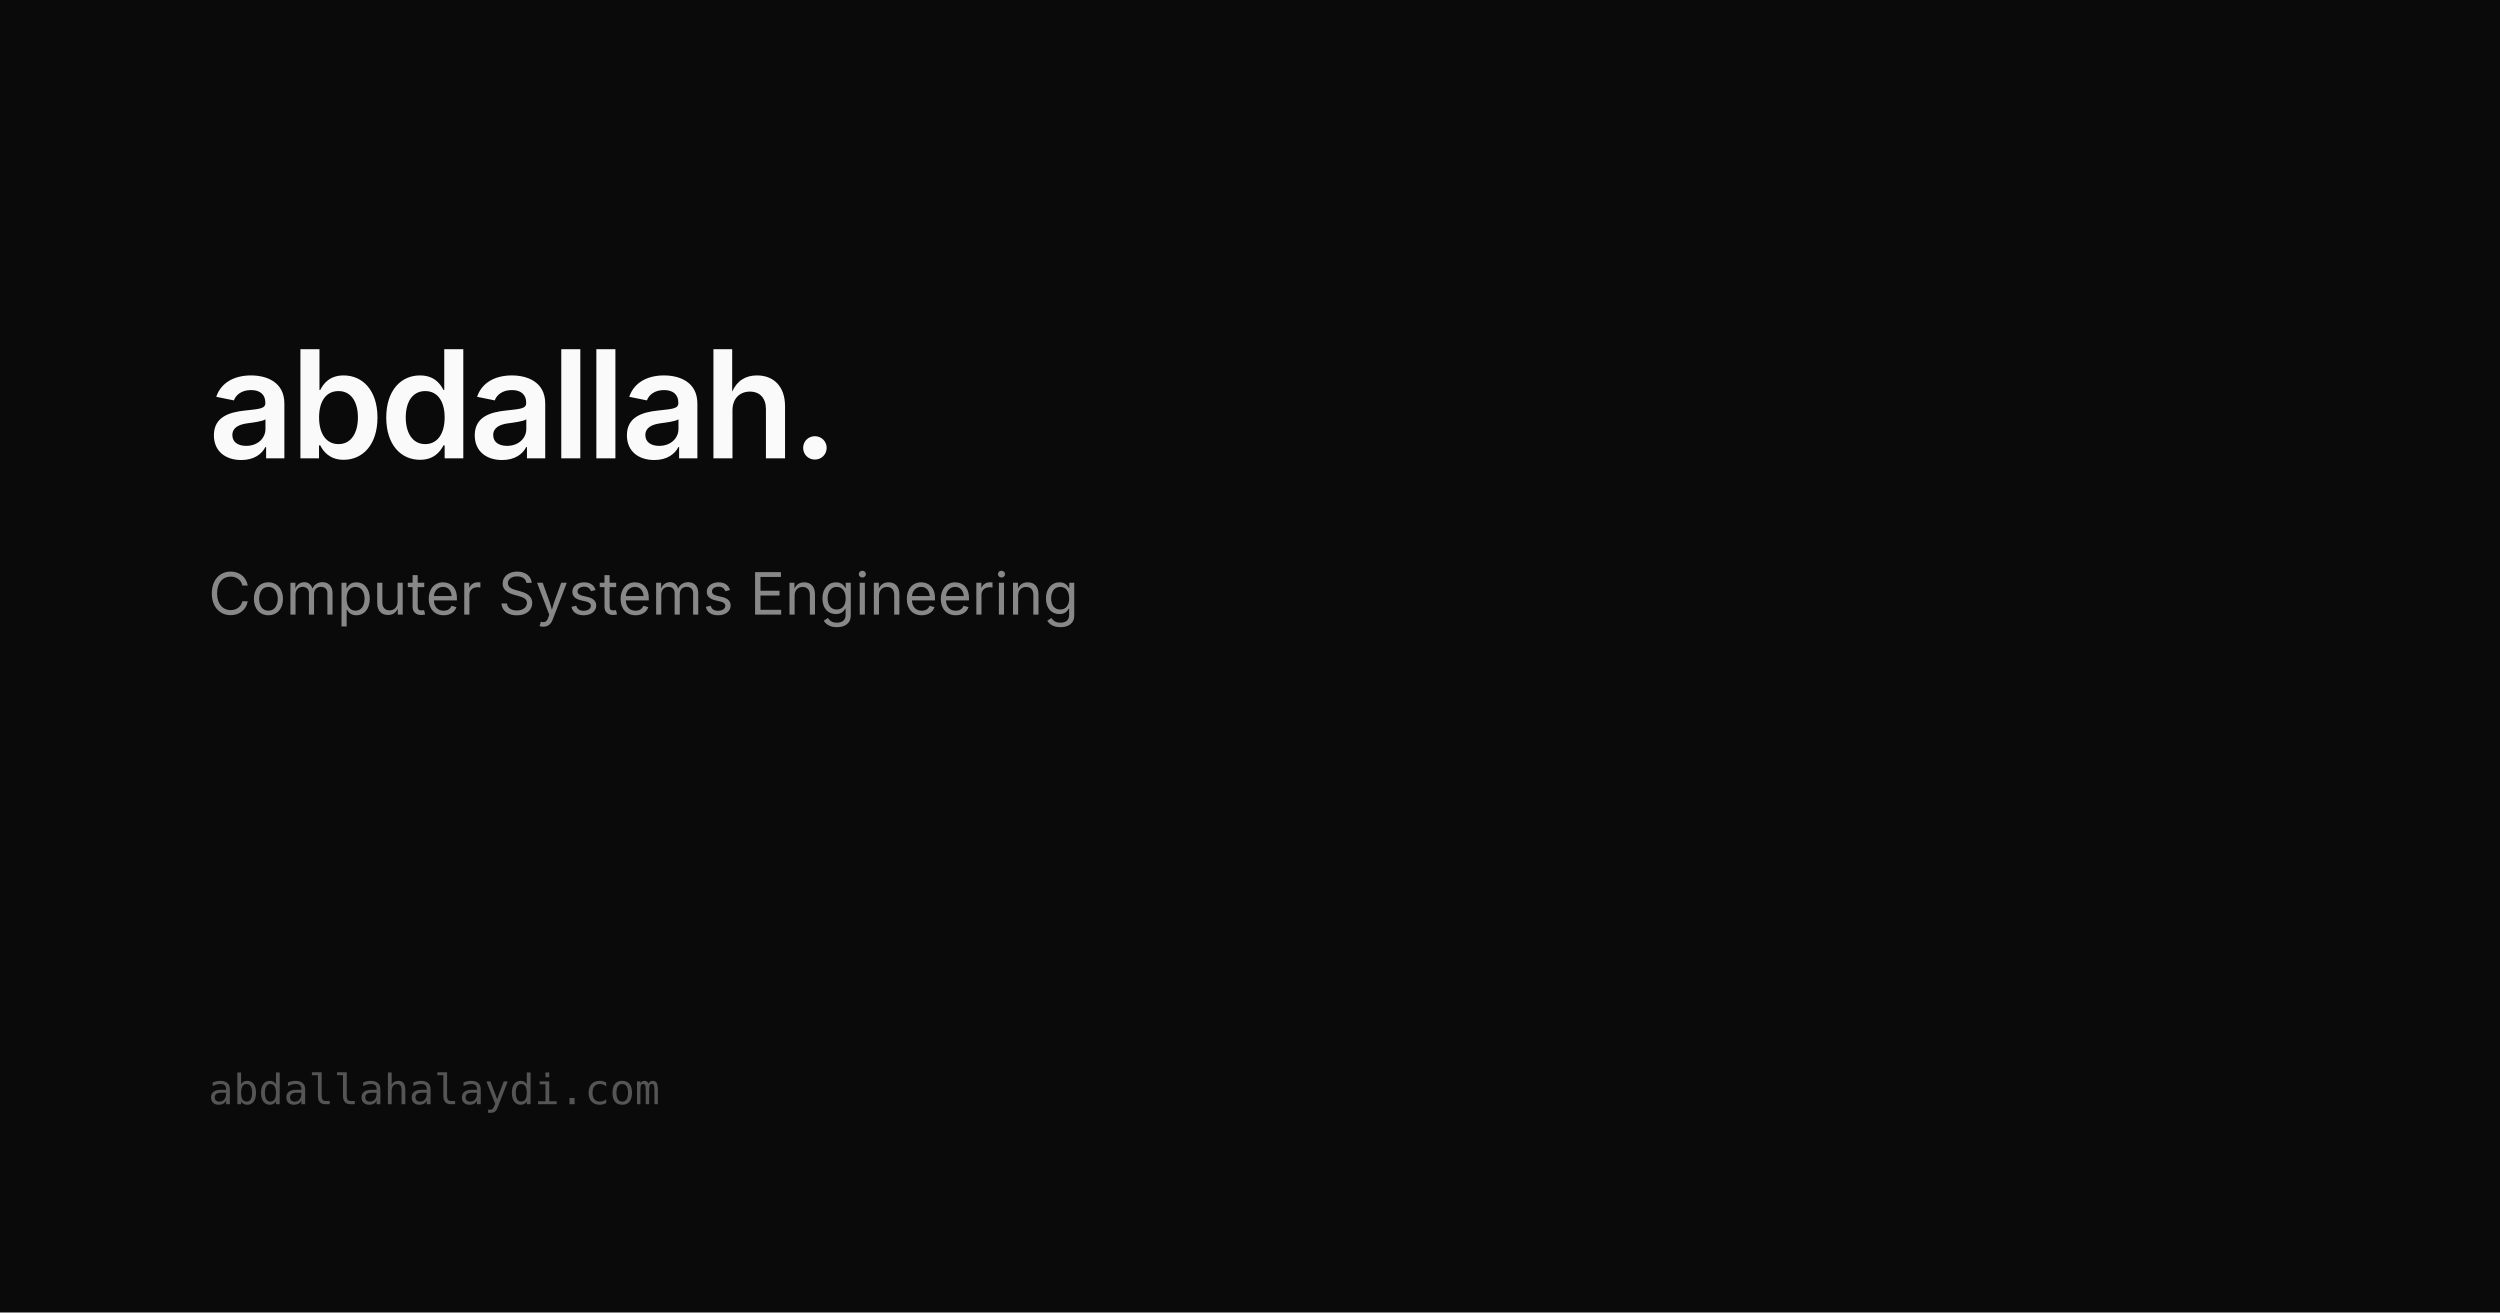
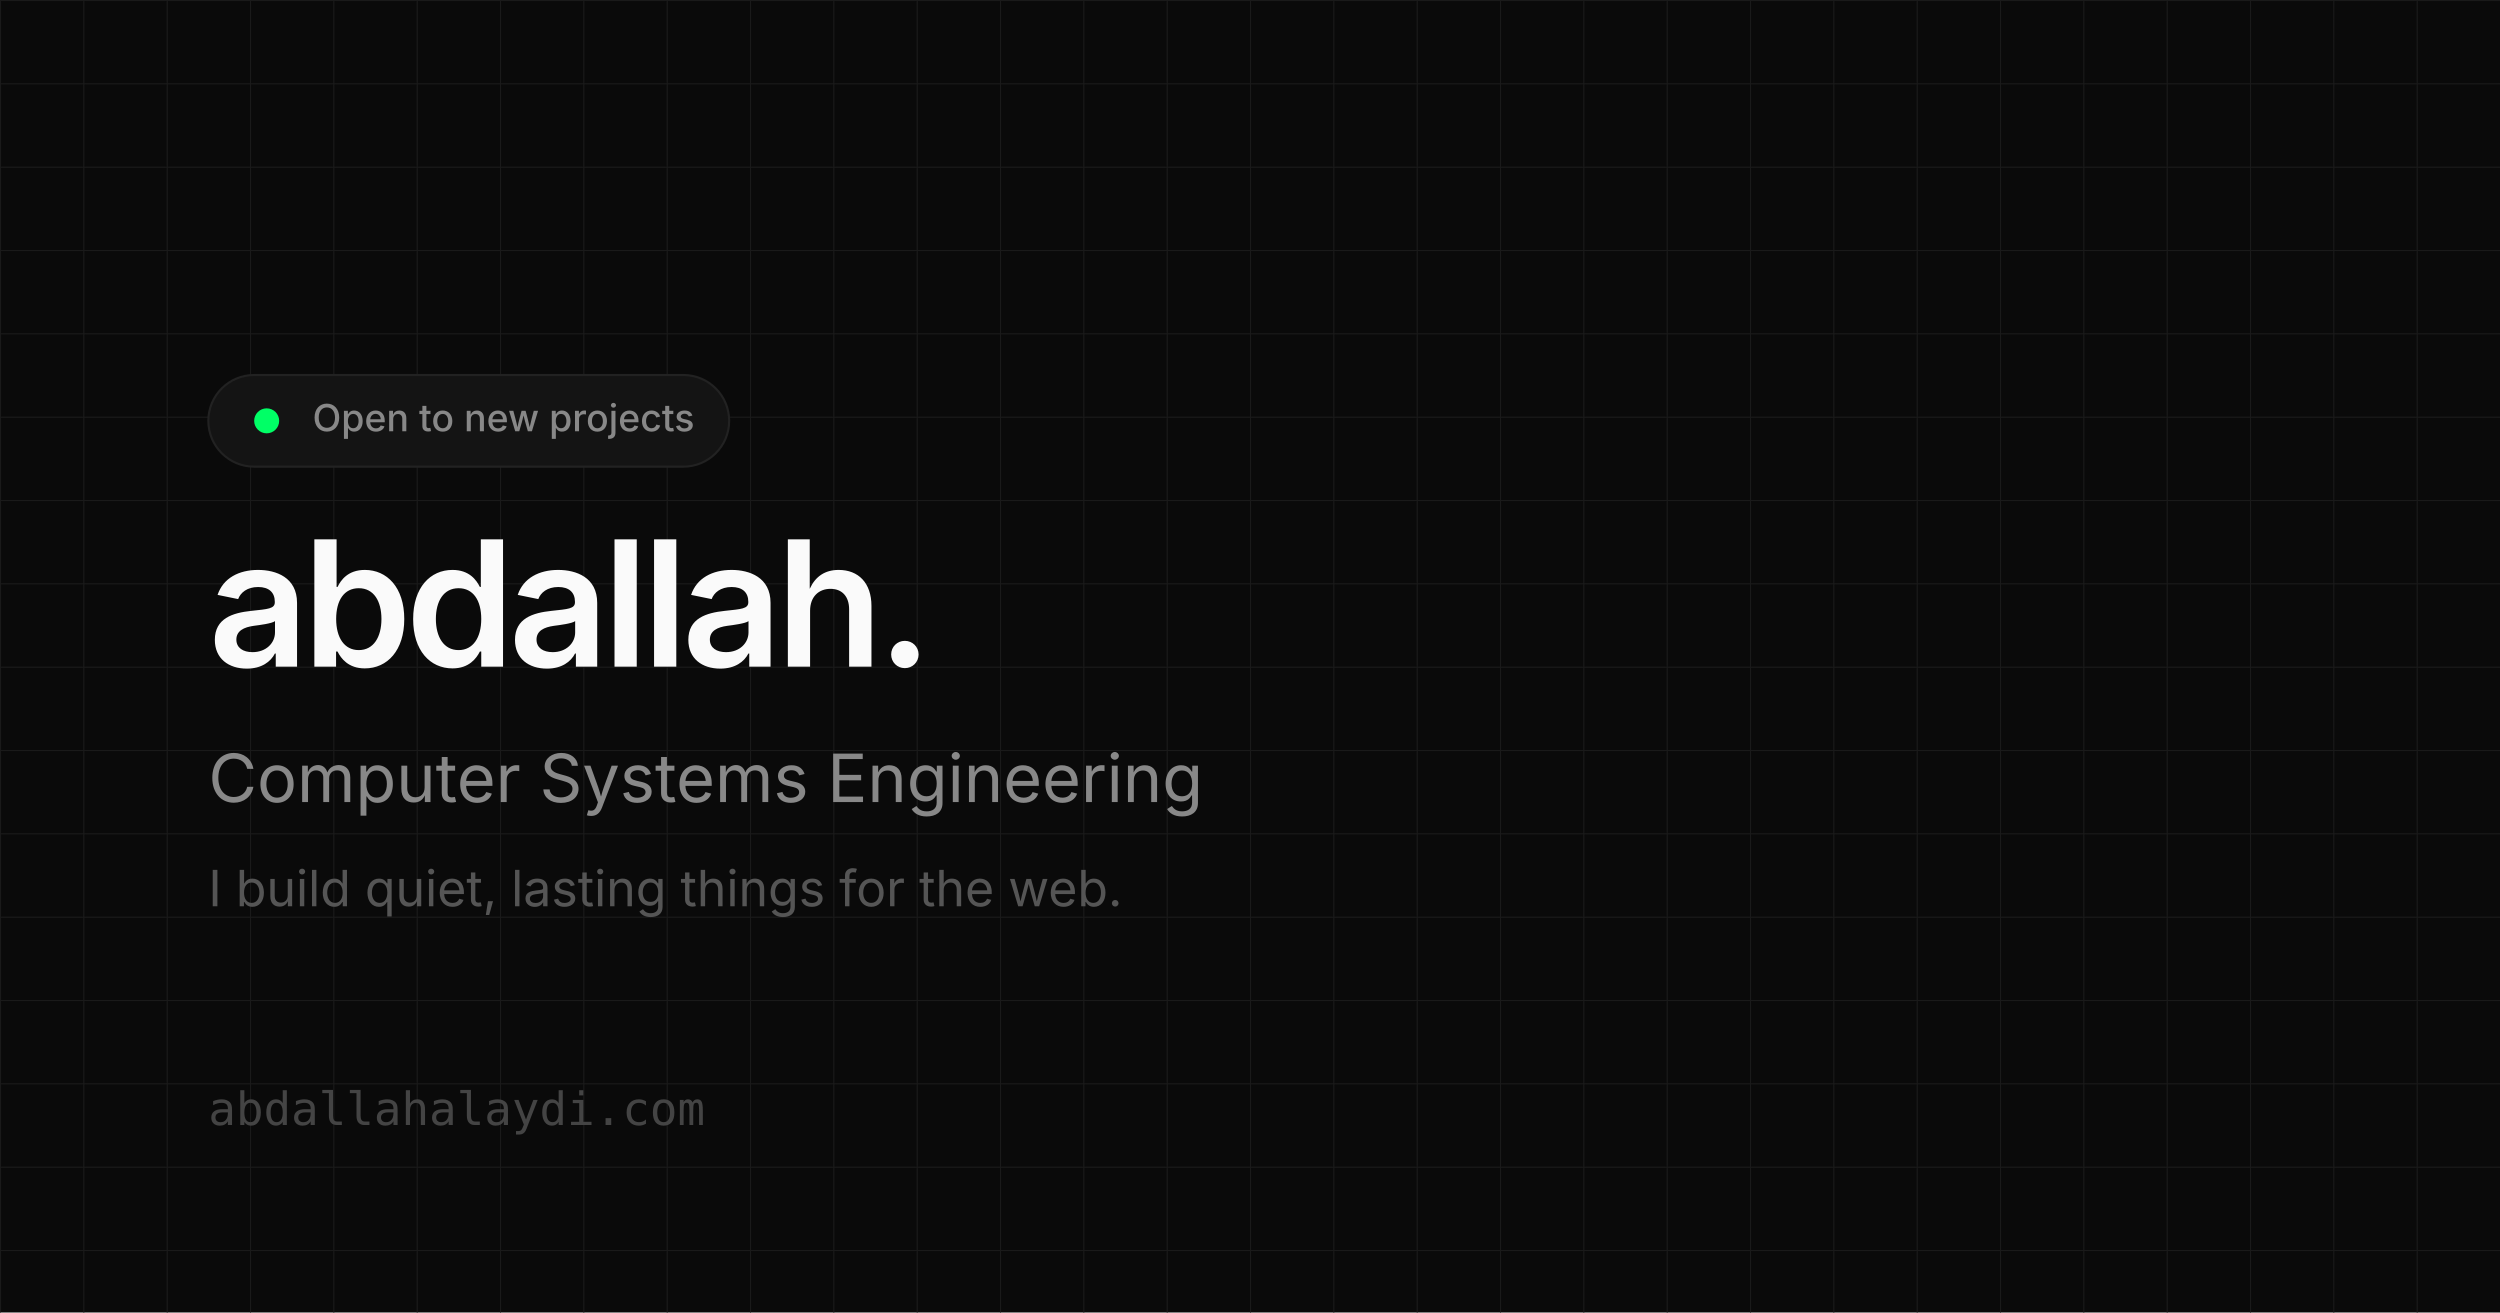
<svg xmlns="http://www.w3.org/2000/svg" width="1200" height="630" viewBox="0 0 1200 630">
  <rect width="1200" height="630" fill="#0A0A0A" />
-   <g transform="translate(100, 220)">
-     <text x="0" y="0" font-family="Inter, sans-serif" font-size="72" font-weight="600" fill="#FAFAFA" letter-spacing="-2px">abdallah.</text>
-     <text x="0" y="75" font-family="Inter, sans-serif" font-size="28" font-weight="400" fill="#888888">Computer Systems Engineering</text>
+   <pattern id="grid" width="40" height="40" patternUnits="userSpaceOnUse">
+     <path d="M 40 0 L 0 0 0 40" fill="none" stroke="#1A1A1A" stroke-width="1" />
+   </pattern>
+   <rect width="1200" height="630" fill="url(#grid)" />
+   <g transform="translate(100, 180)">
+     <rect width="250" height="44" rx="22" fill="#141414" stroke="#222222" stroke-width="1" />
+     <circle cx="28" cy="22" r="6" fill="#00FF66" />
+     <text x="50" y="27" font-family="Inter, sans-serif" font-size="18" font-weight="500" fill="#888888">Open to new projects</text>
  </g>
-   <g transform="translate(100, 530)">
-     <text x="0" y="0" font-family="JetBrains Mono, monospace" font-size="20" fill="#555555">abdallahalaydi.com</text>
+   <g transform="translate(100, 320)">
+     <text x="0" y="0" font-family="Inter, sans-serif" font-size="84" font-weight="600" fill="#FAFAFA" letter-spacing="-3px">abdallah.</text>
+     <text x="0" y="65" font-family="Inter, sans-serif" font-size="32" font-weight="400" fill="#888888">Computer Systems Engineering</text>
+     <text x="0" y="115" font-family="Inter, sans-serif" font-size="24" font-weight="400" fill="#555555">I build quiet, lasting things for the web.</text>
+   </g>
+   <g transform="translate(100, 540)">
+     <text x="0" y="0" font-family="JetBrains Mono, monospace" font-size="22" fill="#444444">abdallahalaydi.com</text>
  </g>
</svg>
